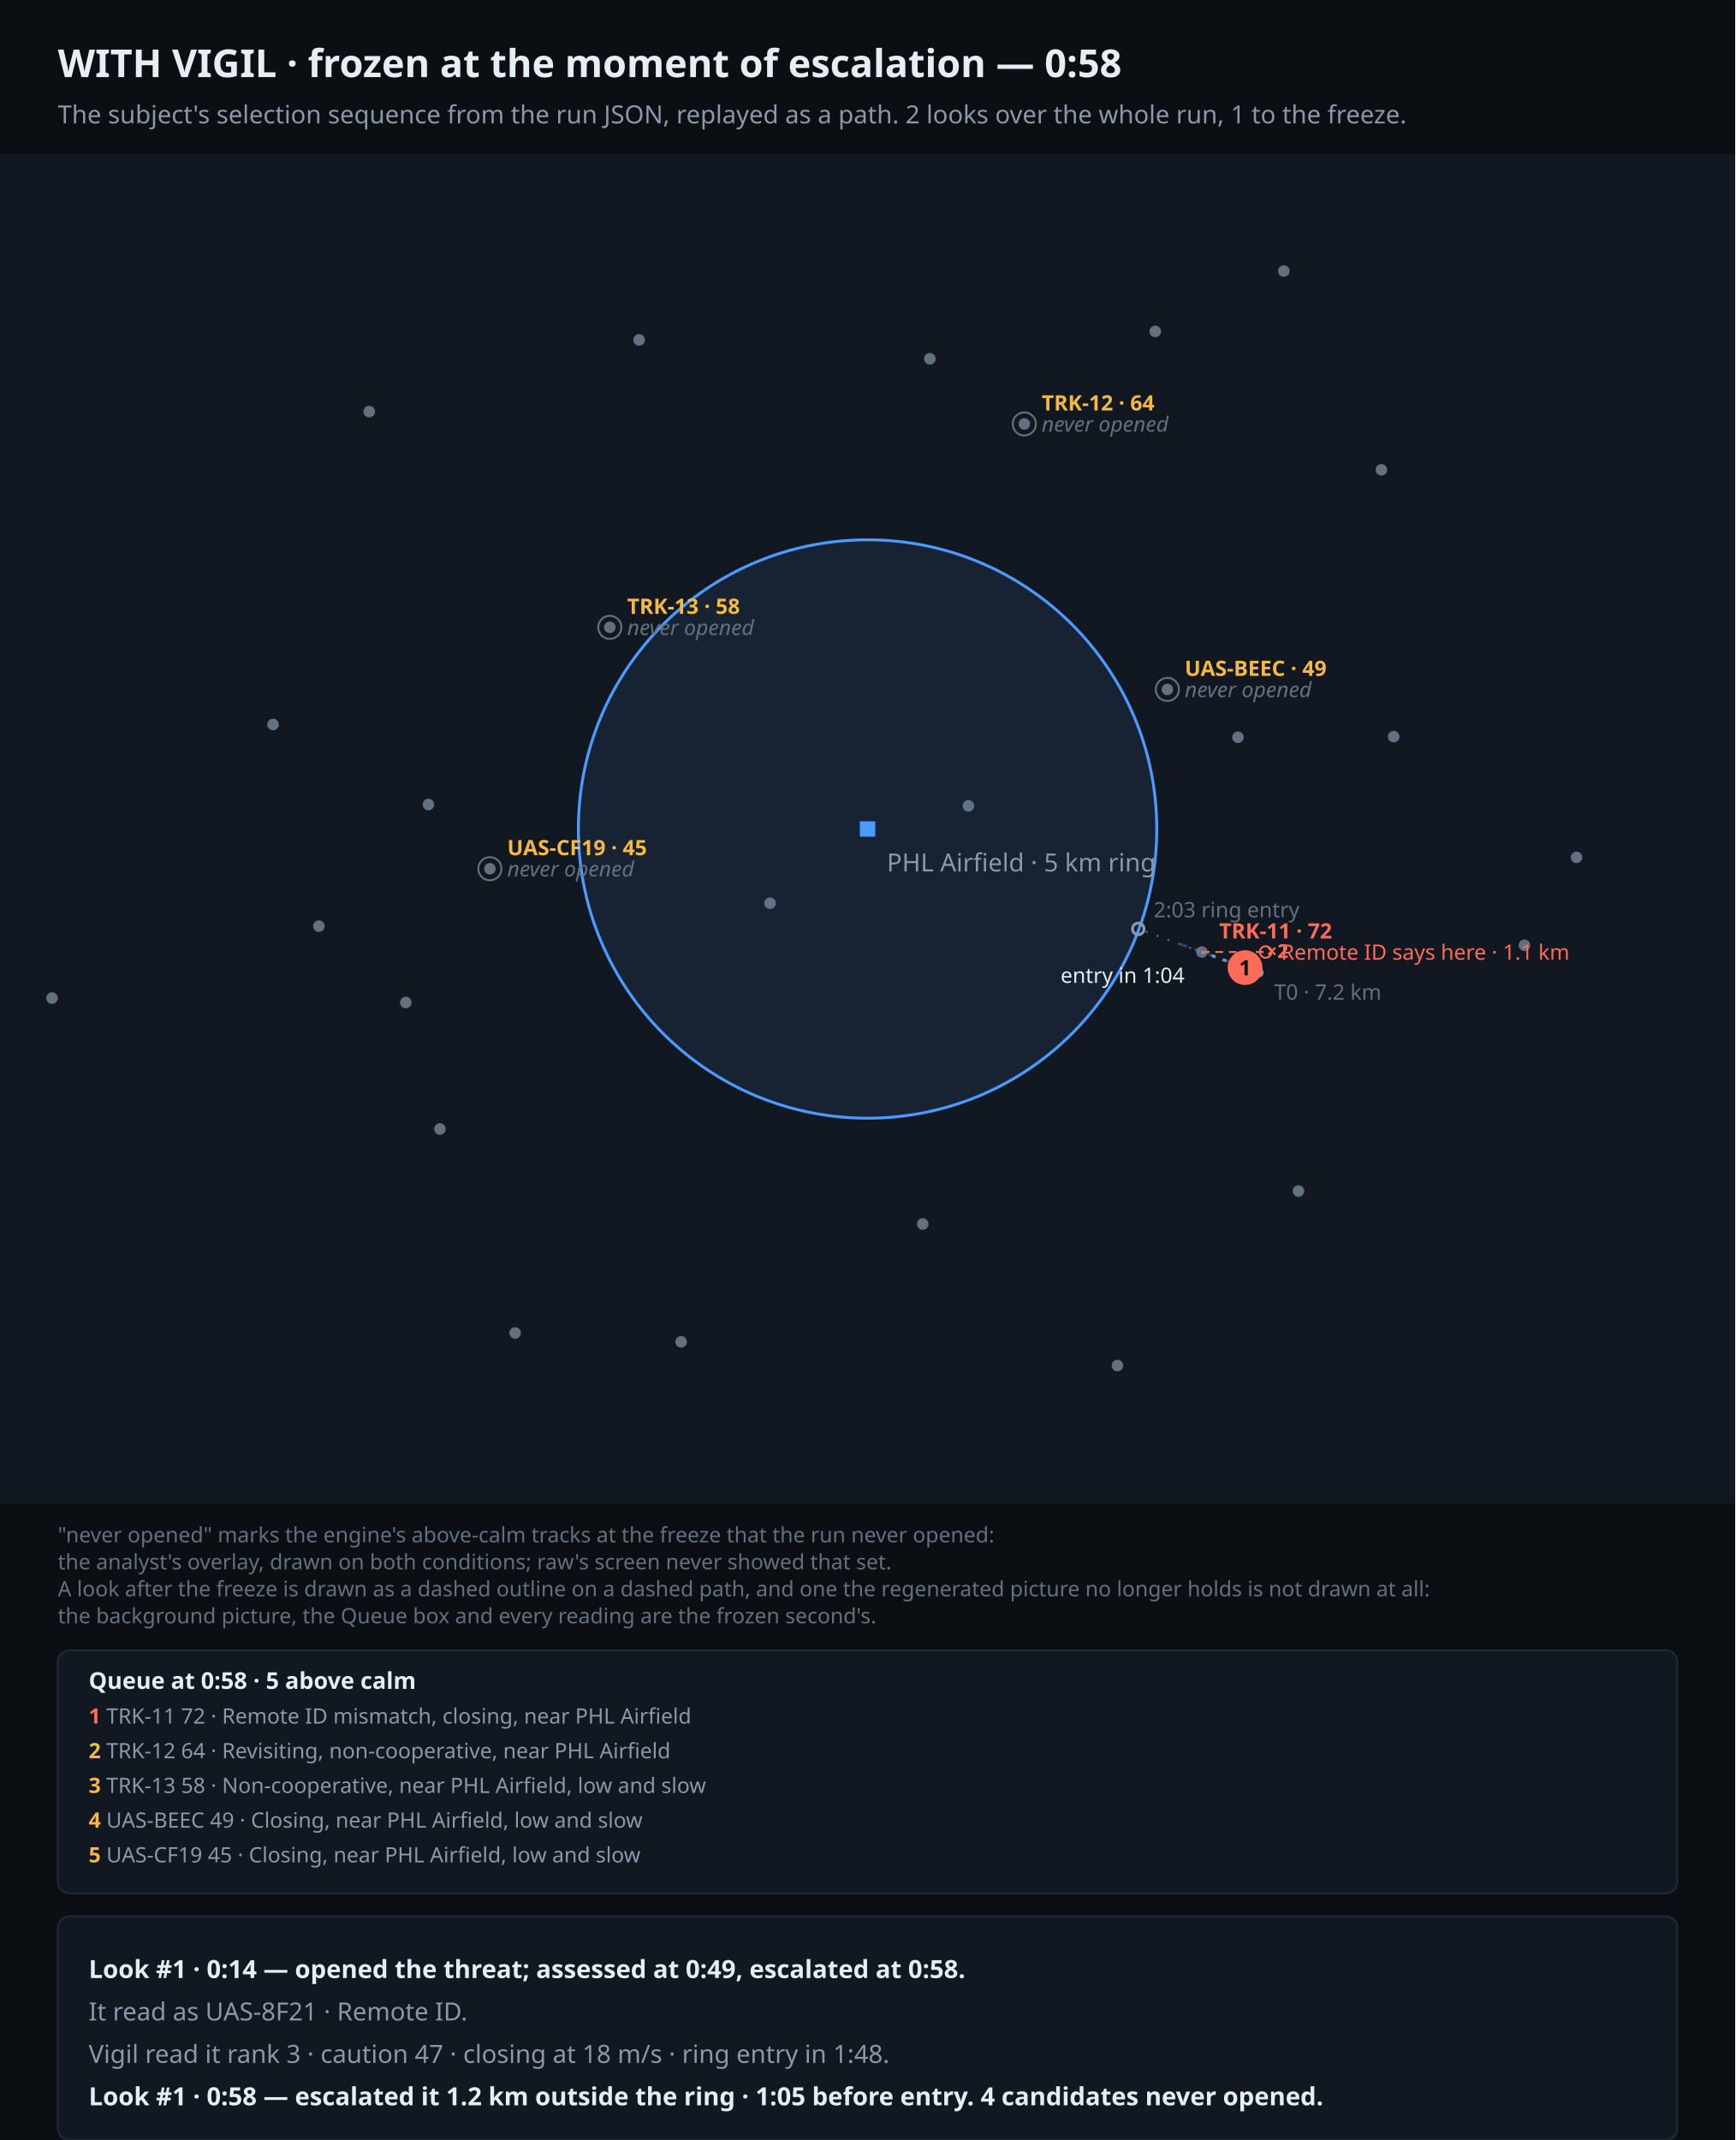
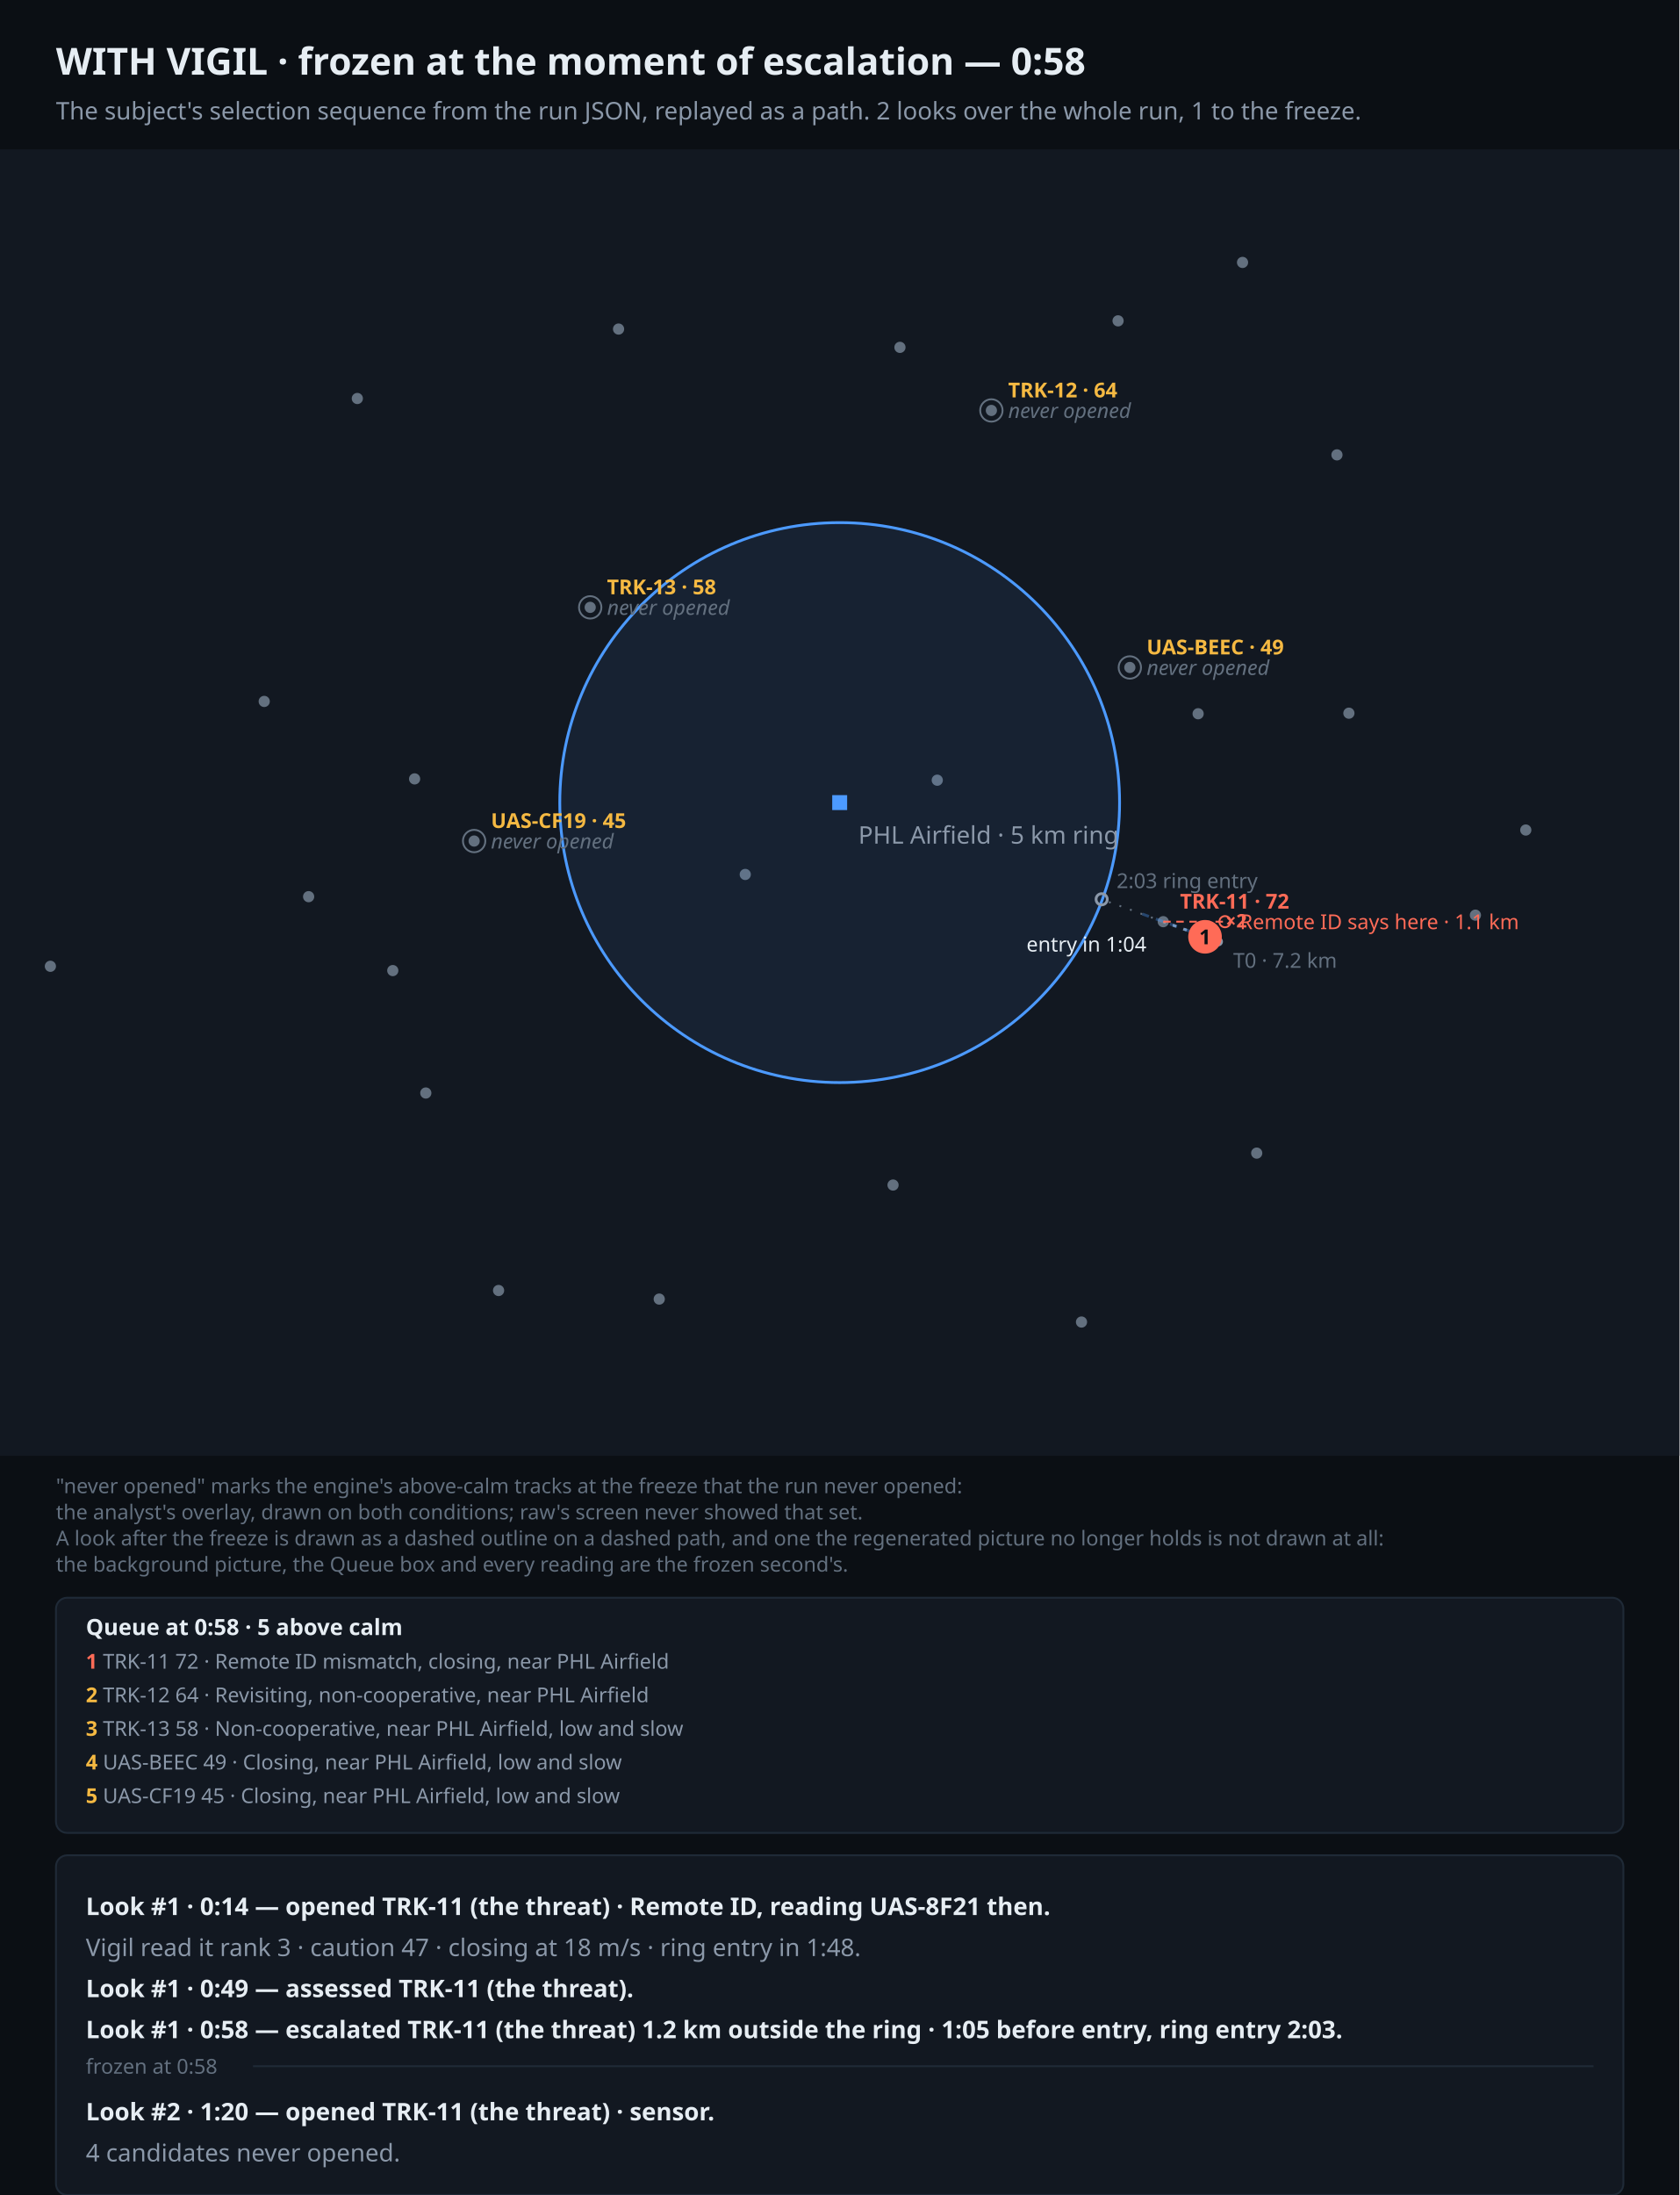
- <svg xmlns="http://www.w3.org/2000/svg" width="900" height="1110" viewBox="0 0 900 1110" data-subject="S04" data-scenario="02b" data-mode="vigil" data-run="1">
-   <rect width="900" height="1110" fill="#0b0f14" />
+ <svg xmlns="http://www.w3.org/2000/svg" width="900" height="1176" viewBox="0 0 900 1176" data-subject="S04" data-scenario="02b" data-mode="vigil" data-run="1">
+   <rect width="900" height="1176" fill="#0b0f14" />
  <text x="30" y="40" font-family="system-ui, sans-serif" class="title" font-size="20" font-weight="700" fill="#e6edf3">WITH VIGIL · frozen at the moment of escalation — 0:58</text>
  <text x="30" y="64" font-family="system-ui, sans-serif" class="subtitle" font-size="13" fill="#8b98a9">The subject's selection sequence from the run JSON, replayed as a path. 2 looks over the whole run, 1 to the freeze.</text>
  <defs>
    <clipPath id="panel">
      <rect x="0" y="0" width="900" height="700" />
    </clipPath>
  </defs>
  <g class="map" transform="translate(0 80)" clip-path="url(#panel)">
    <rect width="900" height="700" fill="#121821" />
    <circle class="track" data-id="adsb-a33716" cx="502.3" cy="338" r="3" fill="#63707f" />
    <circle class="track" data-id="adsb-a3b796" cx="210.5" cy="440" r="3" fill="#63707f" />
    <circle class="track" data-id="adsb-a43667" cx="399.4" cy="388.5" r="3" fill="#63707f" />
    <circle class="track" data-id="adsb-a7c7f2" cx="817.7" cy="364.7" r="3" fill="#63707f" />
    <circle class="track" data-id="adsb-a8021b" cx="642.1" cy="302.4" r="3" fill="#63707f" />
    <circle class="track" data-id="adsb-aa08fb" cx="665.9" cy="60.6" r="3" fill="#63707f" />
    <circle class="track" data-id="inject-11" cx="623.4" cy="413.8" r="3" fill="#63707f" />
    <circle class="track" data-id="inject-12" cx="531.3" cy="139.9" r="3" fill="#63707f" />
    <circle class="track" data-id="inject-13" cx="316.3" cy="245.4" r="3" fill="#63707f" />
    <circle class="track" data-id="inject-15" cx="27" cy="437.7" r="3" fill="#63707f" />
    <circle class="track" data-id="inject-17" cx="605.5" cy="277.6" r="3" fill="#63707f" />
    <circle class="track" data-id="inject-20" cx="228.2" cy="505.6" r="3" fill="#63707f" />
    <circle class="track" data-id="inject-21" cx="165.4" cy="400.4" r="3" fill="#63707f" />
    <circle class="track" data-id="inject-22" cx="141.6" cy="295.8" r="3" fill="#63707f" />
    <circle class="track" data-id="inject-23" cx="191.5" cy="133.5" r="3" fill="#63707f" />
    <circle class="track" data-id="inject-24" cx="331.5" cy="96.3" r="3" fill="#63707f" />
    <circle class="track" data-id="inject-26" cx="599.2" cy="91.9" r="3" fill="#63707f" />
    <circle class="track" data-id="inject-27" cx="716.5" cy="163.7" r="3" fill="#63707f" />
    <circle class="track" data-id="inject-28" cx="722.9" cy="302.1" r="3" fill="#63707f" />
    <circle class="track" data-id="inject-29" cx="790.7" cy="410.3" r="3" fill="#63707f" />
    <circle class="track" data-id="inject-30" cx="673.5" cy="537.8" r="3" fill="#63707f" />
    <circle class="track" data-id="inject-31" cx="579.6" cy="628.3" r="3" fill="#63707f" />
    <circle class="track" data-id="inject-33" cx="353.3" cy="616" r="3" fill="#63707f" />
    <circle class="track" data-id="inject-34" cx="267.2" cy="611.4" r="3" fill="#63707f" />
    <circle class="track" data-id="inject-35" cx="478.6" cy="554.9" r="3" fill="#63707f" />
    <circle class="track" data-id="inject-37" cx="254.1" cy="370.6" r="3" fill="#63707f" />
    <circle class="track" data-id="inject-38" cx="482.3" cy="106.1" r="3" fill="#63707f" />
    <circle class="track" data-id="inject-40" cx="222.2" cy="337.3" r="3" fill="#63707f" />
    <circle class="ring" cx="450" cy="350" r="150" fill="#4c9aff" fill-opacity="0.08" stroke="#4c9aff" stroke-width="1.5" />
    <rect x="446" y="346" width="8" height="8" fill="#4c9aff" />
    <text x="460" y="372" font-family="system-ui, sans-serif" font-size="13" fill="#8b98a9">PHL Airfield · 5 km ring</text>
    <polyline points="652.9,424.5 652.4,424.3 651.9,424.1 651.4,423.9 650.9,423.8 650.4,423.6 649.8,423.4 649.3,423.2 648.8,423 648.3,422.8 647.8,422.7 647.3,422.5 646.8,422.3 646.3,422.1 645.8,421.9 645.3,421.7 644.8,421.5 644.3,421.4 643.7,421.2 643.2,421 642.7,420.8 642.2,420.6 641.7,420.4 641.2,420.3 640.7,420.1 640.2,419.9 639.7,419.7 639.2,419.5 638.7,419.3 638.2,419.2 637.6,419 637.1,418.8 636.6,418.6 636.1,418.4 635.6,418.2 635.1,418 634.6,417.9 634.1,417.7 633.6,417.5 633.1,417.3 632.6,417.1 632.1,416.9 631.5,416.8 631,416.6 630.5,416.4 630,416.2 629.5,416 629,415.8 628.5,415.7 628,415.5 627.5,415.3 627,415.1 626.5,414.9 626,414.7 625.4,414.6 624.9,414.4 624.4,414.2 623.9,414 623.4,413.8" fill="none" class="trail" stroke="#8b98a9" stroke-width="1.5" stroke-dasharray="2 4" />
    <polyline points="623.4,413.8 622.9,413.6 622.4,413.4 621.9,413.3 621.4,413.1 620.9,412.9 620.4,412.7 619.9,412.5 619.3,412.3 618.8,412.1 618.3,411.9 617.8,411.8 617.3,411.6 616.8,411.4 616.3,411.2 615.8,411 615.3,410.8 614.8,410.7 614.3,410.5 613.8,410.3 613.2,410.1 612.7,409.9 612.2,409.7 611.7,409.6 611.2,409.4 610.7,409.2 610.2,409 609.7,408.8 609.2,408.6 608.7,408.4 608.2,408.3 607.7,408.1 607.1,407.9 606.6,407.7 606.1,407.5 605.6,407.3 605.1,407.2 604.6,407 604.1,406.8 603.6,406.6 603.1,406.4 602.6,406.2 602.1,406.1 601.6,405.9 601,405.7 600.5,405.5 600,405.3 599.5,405.1 599,405 598.5,404.8 598,404.6 597.5,404.4 597,404.2 596.5,404 596,403.8 595.5,403.7 594.9,403.5 594.4,403.3 593.9,403.1 593.4,402.9 592.9,402.7 592.4,402.6 591.9,402.4 591.4,402.2 590.9,402 590.4,401.8" fill="none" class="trail-ahead" stroke="#63707f" stroke-width="1" stroke-dasharray="1 5" />
    <circle class="trail-first" cx="652.9" cy="424.5" r="2.5" fill="#8b98a9" />
    <text x="660.9" y="438.5" font-family="system-ui, sans-serif" font-size="11" fill="#63707f">T0 · 7.2 km</text>
    <circle class="entry" cx="590.4" cy="401.8" r="3" fill="none" stroke="#8b98a9" stroke-width="1.5" />
    <text x="598.4" y="395.8" font-family="system-ui, sans-serif" font-size="11" fill="#63707f">2:03 ring entry</text>
    <circle class="never-opened" data-id="inject-12" cx="531.3" cy="139.9" r="6" fill="none" stroke="#63707f" stroke-width="1" />
    <text x="540.3" y="143.9" font-family="system-ui, sans-serif" font-size="11" font-style="italic" fill="#63707f">never opened</text>
    <circle class="never-opened" data-id="inject-13" cx="316.3" cy="245.4" r="6" fill="none" stroke="#63707f" stroke-width="1" />
    <text x="325.3" y="249.4" font-family="system-ui, sans-serif" font-size="11" font-style="italic" fill="#63707f">never opened</text>
    <circle class="never-opened" data-id="inject-17" cx="605.5" cy="277.6" r="6" fill="none" stroke="#63707f" stroke-width="1" />
    <text x="614.5" y="281.6" font-family="system-ui, sans-serif" font-size="11" font-style="italic" fill="#63707f">never opened</text>
    <circle class="never-opened" data-id="inject-37" cx="254.1" cy="370.6" r="6" fill="none" stroke="#63707f" stroke-width="1" />
    <text x="263.1" y="374.6" font-family="system-ui, sans-serif" font-size="11" font-style="italic" fill="#63707f">never opened</text>
    <polyline points="645.8,421.9 612.2,409.7" fill="none" class="path-late" stroke="#4c9aff" stroke-opacity="0.35" stroke-width="1.5" stroke-dasharray="4 4" />
    <circle class="hop" data-k="1" data-visits="2" data-id="inject-11" data-t="14" cx="645.8" cy="421.9" r="9" fill="#ff6b57" />
    <text x="645.8" y="425.9" font-family="system-ui, sans-serif" font-size="11" font-weight="700" text-anchor="middle" fill="#0b0f14">1</text>
    <text x="656.8" y="416.9" font-family="system-ui, sans-serif" class="hop-visits" data-id="inject-11" font-size="10" font-weight="700" fill="#ff6b57">×2</text>
    <text x="632.4" y="406.8" font-family="system-ui, sans-serif" class="vigil-label" data-id="inject-11" font-size="11" font-weight="600" fill="#ff6b57">TRK-11 · 72</text>
    <text x="540.3" y="132.9" font-family="system-ui, sans-serif" class="vigil-label" data-id="inject-12" font-size="11" font-weight="600" fill="#f5b942">TRK-12 · 64</text>
    <text x="325.3" y="238.4" font-family="system-ui, sans-serif" class="vigil-label" data-id="inject-13" font-size="11" font-weight="600" fill="#f5b942">TRK-13 · 58</text>
    <text x="614.5" y="270.6" font-family="system-ui, sans-serif" class="vigil-label" data-id="inject-17" font-size="11" font-weight="600" fill="#f5b942">UAS-BEEC · 49</text>
    <text x="263.1" y="363.6" font-family="system-ui, sans-serif" class="vigil-label" data-id="inject-37" font-size="11" font-weight="600" fill="#f5b942">UAS-CF19 · 45</text>
    <line class="vigil-mismatch" data-id="inject-11" x1="623.4" y1="413.8" x2="656.5" y2="413.8" stroke="#ff6b57" stroke-width="1" stroke-dasharray="4 3" />
    <circle class="vigil-broadcast" data-id="inject-11" cx="656.5" cy="413.8" r="3" fill="none" stroke="#ff6b57" stroke-width="1" />
    <text x="664.5" y="417.8" font-family="system-ui, sans-serif" class="vigil-mismatch-label" font-size="11" fill="#ff6b57">Remote ID says here · 1.1 km</text>
    <text x="614.4" y="429.8" font-family="system-ui, sans-serif" class="vigil-entry" data-id="inject-11" font-size="11" text-anchor="end" fill="#e6edf3">entry in 1:04</text>
  </g>
  <text x="30" y="800" font-family="system-ui, sans-serif" class="footnote" font-size="11" fill="#63707f">"never opened" marks the engine's above-calm tracks at the freeze that the run never opened:</text>
  <text x="30" y="814" font-family="system-ui, sans-serif" class="footnote" font-size="11" fill="#63707f">the analyst's overlay, drawn on both conditions; raw's screen never showed that set.</text>
  <text x="30" y="828" font-family="system-ui, sans-serif" class="footnote" font-size="11" fill="#63707f">A look after the freeze is drawn as a dashed outline on a dashed path, and one the regenerated picture no longer holds is not drawn at all:</text>
  <text x="30" y="842" font-family="system-ui, sans-serif" class="footnote" font-size="11" fill="#63707f">the background picture, the Queue box and every reading are the frozen second's.</text>
  <rect class="vigil-queue" x="30" y="856" width="840" height="126" rx="6" fill="#121821" stroke="#1f2a37" />
  <text x="46" y="876" font-family="system-ui, sans-serif" class="vigil-queue-title" font-size="12" font-weight="700" fill="#e6edf3">Queue at 0:58 · 5 above calm</text>
  <text x="46" y="894" font-family="system-ui, sans-serif" class="vigil-queue-line" data-id="inject-11" font-size="11" fill="#8b98a9">
    <tspan font-weight="700" fill="#ff6b57">1</tspan> TRK-11 72 · Remote ID mismatch, closing, near PHL Airfield</text>
  <text x="46" y="912" font-family="system-ui, sans-serif" class="vigil-queue-line" data-id="inject-12" font-size="11" fill="#8b98a9">
    <tspan font-weight="700" fill="#f5b942">2</tspan> TRK-12 64 · Revisiting, non-cooperative, near PHL Airfield</text>
  <text x="46" y="930" font-family="system-ui, sans-serif" class="vigil-queue-line" data-id="inject-13" font-size="11" fill="#8b98a9">
    <tspan font-weight="700" fill="#f5b942">3</tspan> TRK-13 58 · Non-cooperative, near PHL Airfield, low and slow</text>
  <text x="46" y="948" font-family="system-ui, sans-serif" class="vigil-queue-line" data-id="inject-17" font-size="11" fill="#8b98a9">
    <tspan font-weight="700" fill="#f5b942">4</tspan> UAS-BEEC 49 · Closing, near PHL Airfield, low and slow</text>
  <text x="46" y="966" font-family="system-ui, sans-serif" class="vigil-queue-line" data-id="inject-37" font-size="11" fill="#8b98a9">
    <tspan font-weight="700" fill="#f5b942">5</tspan> UAS-CF19 45 · Closing, near PHL Airfield, low and slow</text>
-   <rect x="30" y="994" width="840" height="116" rx="6" fill="#121821" stroke="#1f2a37" />
-   <text x="46" y="1026" font-family="system-ui, sans-serif" class="caption" font-size="13" font-weight="600" fill="#e6edf3">Look #1 · 0:14 — opened the threat; assessed at 0:49, escalated at 0:58.</text>
-   <text x="46" y="1048" font-family="system-ui, sans-serif" class="caption" font-size="13" fill="#8b98a9">It read as UAS-8F21 · Remote ID.</text>
-   <text x="46" y="1070" font-family="system-ui, sans-serif" class="caption" font-size="13" fill="#8b98a9">Vigil read it rank 3 · caution 47 · closing at 18 m/s · ring entry in 1:48.</text>
-   <text x="46" y="1092" font-family="system-ui, sans-serif" class="caption" font-size="13" font-weight="600" fill="#e6edf3">Look #1 · 0:58 — escalated it 1.2 km outside the ring · 1:05 before entry. 4 candidates never opened.</text>
+   <rect x="30" y="994" width="840" height="182" rx="6" fill="#121821" stroke="#1f2a37" />
+   <text x="46" y="1026" font-family="system-ui, sans-serif" class="caption" font-size="13" font-weight="600" fill="#e6edf3">Look #1 · 0:14 — opened TRK-11 (the threat) · Remote ID, reading UAS-8F21 then.</text>
+   <text x="46" y="1048" font-family="system-ui, sans-serif" class="caption" font-size="13" fill="#8b98a9">Vigil read it rank 3 · caution 47 · closing at 18 m/s · ring entry in 1:48.</text>
+   <text x="46" y="1070" font-family="system-ui, sans-serif" class="caption" font-size="13" font-weight="600" fill="#e6edf3">Look #1 · 0:49 — assessed TRK-11 (the threat).</text>
+   <text x="46" y="1092" font-family="system-ui, sans-serif" class="caption" font-size="13" font-weight="600" fill="#e6edf3">Look #1 · 0:58 — escalated TRK-11 (the threat) 1.2 km outside the ring · 1:05 before entry, ring entry 2:03.</text>
+   <text x="46" y="1111" font-family="system-ui, sans-serif" class="caption-rule-label" font-size="11" fill="#63707f">frozen at 0:58</text>
+   <line class="caption-rule" x1="135.6" y1="1107" x2="854" y2="1107" stroke="#1f2a37" />
+   <text x="46" y="1136" font-family="system-ui, sans-serif" class="caption" font-size="13" font-weight="600" fill="#e6edf3">Look #2 · 1:20 — opened TRK-11 (the threat) · sensor.</text>
+   <text x="46" y="1158" font-family="system-ui, sans-serif" class="caption" font-size="13" fill="#8b98a9">4 candidates never opened.</text>
</svg>
